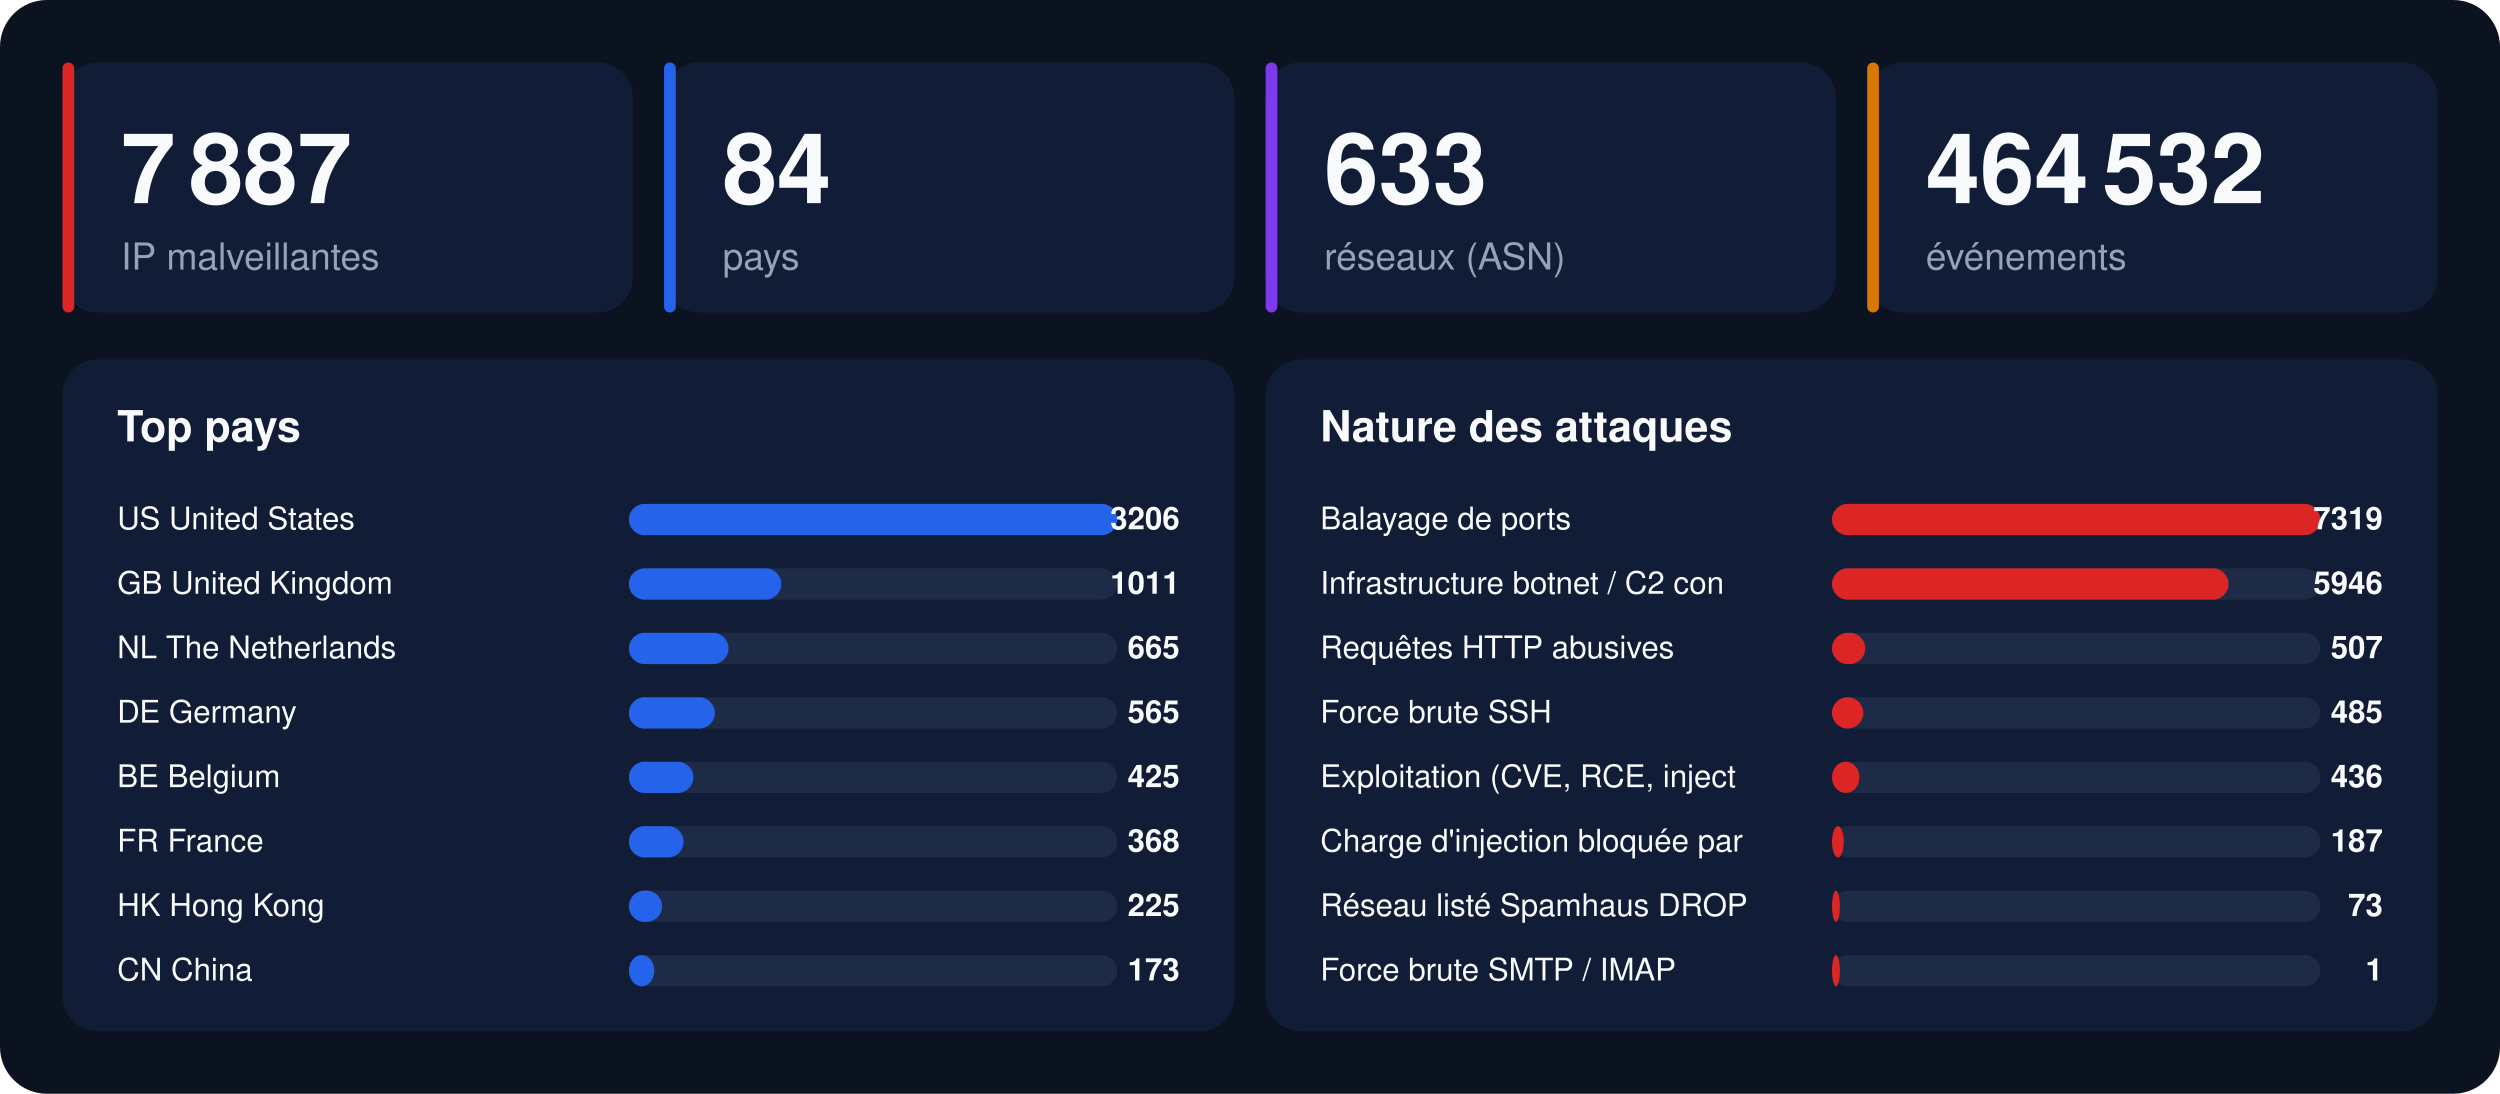
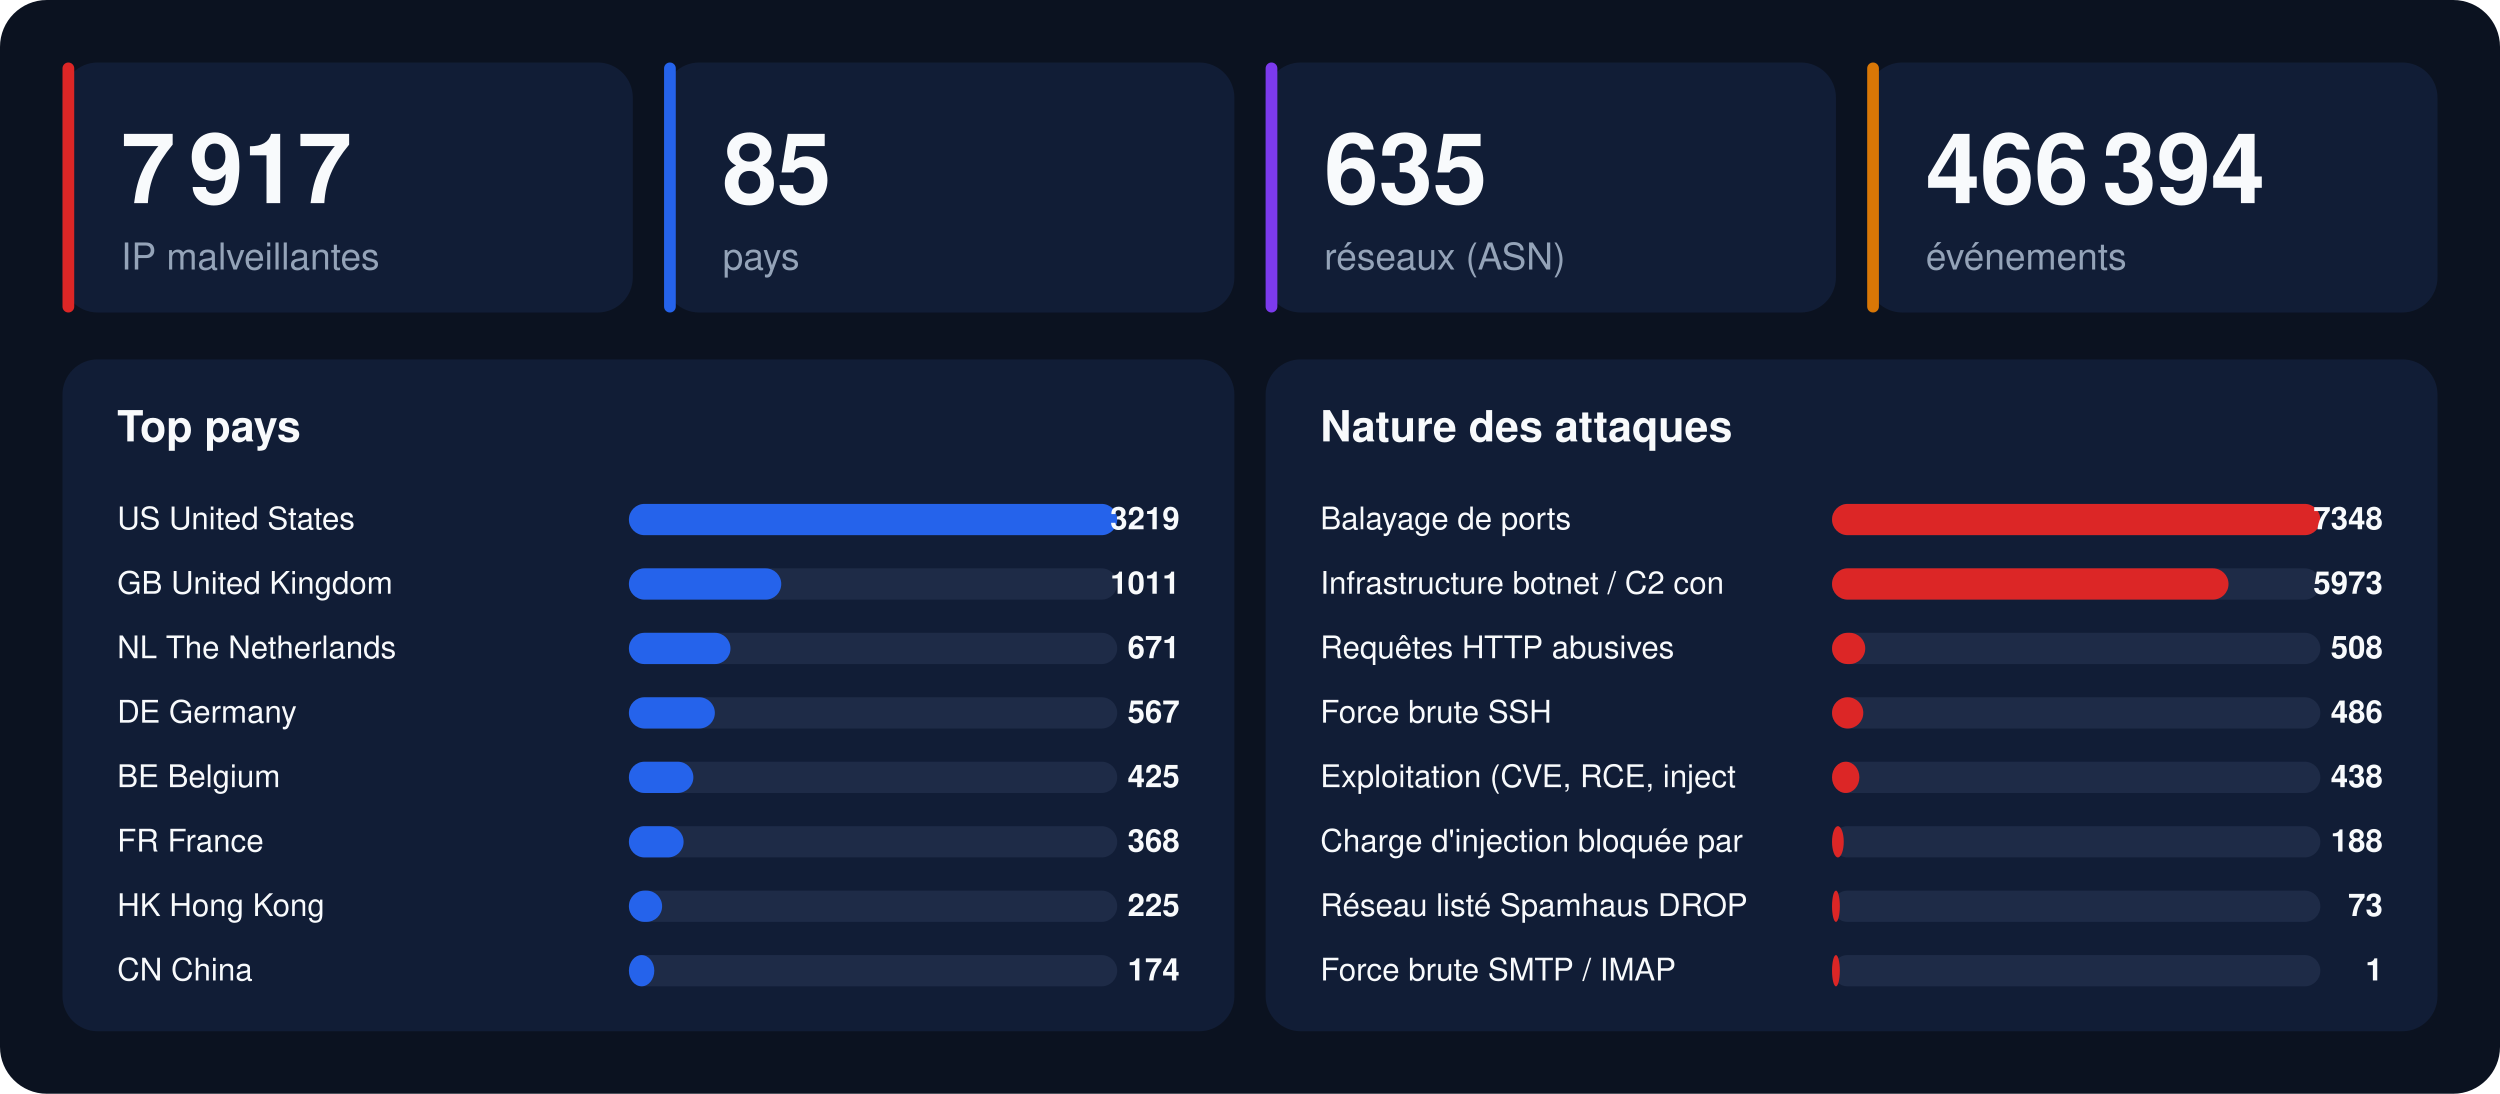
<svg xmlns="http://www.w3.org/2000/svg" width="1280" height="560" viewBox="0 0 1280 560" font-family="-apple-system,BlinkMacSystemFont,'Segoe UI',Helvetica,Arial,sans-serif">
  <rect width="1280" height="560" rx="24" fill="#0b1220" />
  <rect x="32" y="32" width="292" height="128" rx="18" fill="#111d36" />
  <rect x="32" y="32" width="6" height="128" rx="3" fill="#dc2626" />
-   <text x="62" y="104" font-size="50" font-weight="800" fill="#f8fafc">7 887</text>
+   <text x="62" y="104" font-size="50" font-weight="800" fill="#f8fafc">7 917</text>
  <text x="62" y="138" font-size="19" fill="#94a3b8">IP malveillantes</text>
  <rect x="340" y="32" width="292" height="128" rx="18" fill="#111d36" />
  <rect x="340" y="32" width="6" height="128" rx="3" fill="#2563eb" />
-   <text x="370" y="104" font-size="50" font-weight="800" fill="#f8fafc">84</text>
+   <text x="370" y="104" font-size="50" font-weight="800" fill="#f8fafc">85</text>
  <text x="370" y="138" font-size="19" fill="#94a3b8">pays</text>
  <rect x="648" y="32" width="292" height="128" rx="18" fill="#111d36" />
  <rect x="648" y="32" width="6" height="128" rx="3" fill="#7c3aed" />
-   <text x="678" y="104" font-size="50" font-weight="800" fill="#f8fafc">633</text>
+   <text x="678" y="104" font-size="50" font-weight="800" fill="#f8fafc">635</text>
  <text x="678" y="138" font-size="19" fill="#94a3b8">réseaux (ASN)</text>
  <rect x="956" y="32" width="292" height="128" rx="18" fill="#111d36" />
  <rect x="956" y="32" width="6" height="128" rx="3" fill="#d97706" />
-   <text x="986" y="104" font-size="50" font-weight="800" fill="#f8fafc">464 532</text>
+   <text x="986" y="104" font-size="50" font-weight="800" fill="#f8fafc">466 394</text>
  <text x="986" y="138" font-size="19" fill="#94a3b8">événements</text>
  <rect x="32" y="184" width="600" height="344" rx="18" fill="#111d36" />
  <text x="60" y="226" font-size="22" font-weight="700" fill="#f8fafc">Top pays</text>
  <text x="60" y="271" font-size="16" fill="#f8fafc">US  United States</text>
  <rect x="322" y="258" width="250" height="16" rx="8" fill="#1e2b47" />
  <rect x="322" y="258" width="250" height="16" rx="8" fill="#2563eb" />
-   <text x="604" y="271" font-size="16" font-weight="700" text-anchor="end" fill="#f8fafc">3206</text>
+   <text x="604" y="271" font-size="16" font-weight="700" text-anchor="end" fill="#f8fafc">3219</text>
  <text x="60" y="304" font-size="16" fill="#f8fafc">GB  United Kingdom</text>
  <rect x="322" y="291" width="250" height="16" rx="8" fill="#1e2b47" />
  <rect x="322" y="291" width="78" height="16" rx="8" fill="#2563eb" />
  <text x="604" y="304" font-size="16" font-weight="700" text-anchor="end" fill="#f8fafc">1011</text>
  <text x="60" y="337" font-size="16" fill="#f8fafc">NL  The Netherlands</text>
  <rect x="322" y="324" width="250" height="16" rx="8" fill="#1e2b47" />
-   <rect x="322" y="324" width="51" height="16" rx="8" fill="#2563eb" />
-   <text x="604" y="337" font-size="16" font-weight="700" text-anchor="end" fill="#f8fafc">665</text>
+   <rect x="322" y="324" width="52" height="16" rx="8" fill="#2563eb" />
+   <text x="604" y="337" font-size="16" font-weight="700" text-anchor="end" fill="#f8fafc">671</text>
  <text x="60" y="370" font-size="16" fill="#f8fafc">DE  Germany</text>
  <rect x="322" y="357" width="250" height="16" rx="8" fill="#1e2b47" />
  <rect x="322" y="357" width="44" height="16" rx="8" fill="#2563eb" />
-   <text x="604" y="370" font-size="16" font-weight="700" text-anchor="end" fill="#f8fafc">565</text>
+   <text x="604" y="370" font-size="16" font-weight="700" text-anchor="end" fill="#f8fafc">567</text>
  <text x="60" y="403" font-size="16" fill="#f8fafc">BE  Belgium</text>
  <rect x="322" y="390" width="250" height="16" rx="8" fill="#1e2b47" />
  <rect x="322" y="390" width="33" height="16" rx="8" fill="#2563eb" />
  <text x="604" y="403" font-size="16" font-weight="700" text-anchor="end" fill="#f8fafc">425</text>
  <text x="60" y="436" font-size="16" fill="#f8fafc">FR  France</text>
  <rect x="322" y="423" width="250" height="16" rx="8" fill="#1e2b47" />
  <rect x="322" y="423" width="28" height="16" rx="8" fill="#2563eb" />
  <text x="604" y="436" font-size="16" font-weight="700" text-anchor="end" fill="#f8fafc">368</text>
  <text x="60" y="469" font-size="16" fill="#f8fafc">HK  Hong Kong</text>
  <rect x="322" y="456" width="250" height="16" rx="8" fill="#1e2b47" />
  <rect x="322" y="456" width="17" height="16" rx="8" fill="#2563eb" />
  <text x="604" y="469" font-size="16" font-weight="700" text-anchor="end" fill="#f8fafc">225</text>
  <text x="60" y="502" font-size="16" fill="#f8fafc">CN  China</text>
  <rect x="322" y="489" width="250" height="16" rx="8" fill="#1e2b47" />
  <rect x="322" y="489" width="13" height="16" rx="8" fill="#2563eb" />
-   <text x="604" y="502" font-size="16" font-weight="700" text-anchor="end" fill="#f8fafc">173</text>
+   <text x="604" y="502" font-size="16" font-weight="700" text-anchor="end" fill="#f8fafc">174</text>
  <rect x="648" y="184" width="600" height="344" rx="18" fill="#111d36" />
  <text x="676" y="226" font-size="22" font-weight="700" fill="#f8fafc">Nature des attaques</text>
  <text x="676" y="271" font-size="16" fill="#f8fafc">Balayage de ports</text>
  <rect x="938" y="258" width="250" height="16" rx="8" fill="#1e2b47" />
  <rect x="938" y="258" width="250" height="16" rx="8" fill="#dc2626" />
-   <text x="1220" y="271" font-size="16" font-weight="700" text-anchor="end" fill="#f8fafc">7319</text>
+   <text x="1220" y="271" font-size="16" font-weight="700" text-anchor="end" fill="#f8fafc">7348</text>
  <text x="676" y="304" font-size="16" fill="#f8fafc">Infrastructure botnet / C2 con</text>
  <rect x="938" y="291" width="250" height="16" rx="8" fill="#1e2b47" />
  <rect x="938" y="291" width="203" height="16" rx="8" fill="#dc2626" />
-   <text x="1220" y="304" font-size="16" font-weight="700" text-anchor="end" fill="#f8fafc">5946</text>
+   <text x="1220" y="304" font-size="16" font-weight="700" text-anchor="end" fill="#f8fafc">5973</text>
  <text x="676" y="337" font-size="16" fill="#f8fafc">Requêtes HTTP abusives</text>
  <rect x="938" y="324" width="250" height="16" rx="8" fill="#1e2b47" />
  <rect x="938" y="324" width="17" height="16" rx="8" fill="#dc2626" />
-   <text x="1220" y="337" font-size="16" font-weight="700" text-anchor="end" fill="#f8fafc">507</text>
+   <text x="1220" y="337" font-size="16" font-weight="700" text-anchor="end" fill="#f8fafc">508</text>
  <text x="676" y="370" font-size="16" fill="#f8fafc">Force brute SSH</text>
  <rect x="938" y="357" width="250" height="16" rx="8" fill="#1e2b47" />
  <rect x="938" y="357" width="16" height="16" rx="8" fill="#dc2626" />
-   <text x="1220" y="370" font-size="16" font-weight="700" text-anchor="end" fill="#f8fafc">485</text>
+   <text x="1220" y="370" font-size="16" font-weight="700" text-anchor="end" fill="#f8fafc">486</text>
  <text x="676" y="403" font-size="16" fill="#f8fafc">Exploitation (CVE, RCE, inject</text>
  <rect x="938" y="390" width="250" height="16" rx="8" fill="#1e2b47" />
  <rect x="938" y="390" width="14" height="16" rx="8" fill="#dc2626" />
-   <text x="1220" y="403" font-size="16" font-weight="700" text-anchor="end" fill="#f8fafc">436</text>
+   <text x="1220" y="403" font-size="16" font-weight="700" text-anchor="end" fill="#f8fafc">438</text>
  <text x="676" y="436" font-size="16" fill="#f8fafc">Charge d'injection bloquée par</text>
  <rect x="938" y="423" width="250" height="16" rx="8" fill="#1e2b47" />
  <rect x="938" y="423" width="6" height="16" rx="8" fill="#dc2626" />
-   <text x="1220" y="436" font-size="16" font-weight="700" text-anchor="end" fill="#f8fafc">187</text>
+   <text x="1220" y="436" font-size="16" font-weight="700" text-anchor="end" fill="#f8fafc">188</text>
  <text x="676" y="469" font-size="16" fill="#f8fafc">Réseau listé Spamhaus DROP</text>
  <rect x="938" y="456" width="250" height="16" rx="8" fill="#1e2b47" />
  <rect x="938" y="456" width="4" height="16" rx="8" fill="#dc2626" />
  <text x="1220" y="469" font-size="16" font-weight="700" text-anchor="end" fill="#f8fafc">73</text>
  <text x="676" y="502" font-size="16" fill="#f8fafc">Force brute SMTP / IMAP</text>
  <rect x="938" y="489" width="250" height="16" rx="8" fill="#1e2b47" />
  <rect x="938" y="489" width="4" height="16" rx="8" fill="#dc2626" />
  <text x="1220" y="502" font-size="16" font-weight="700" text-anchor="end" fill="#f8fafc">1</text>
</svg>
